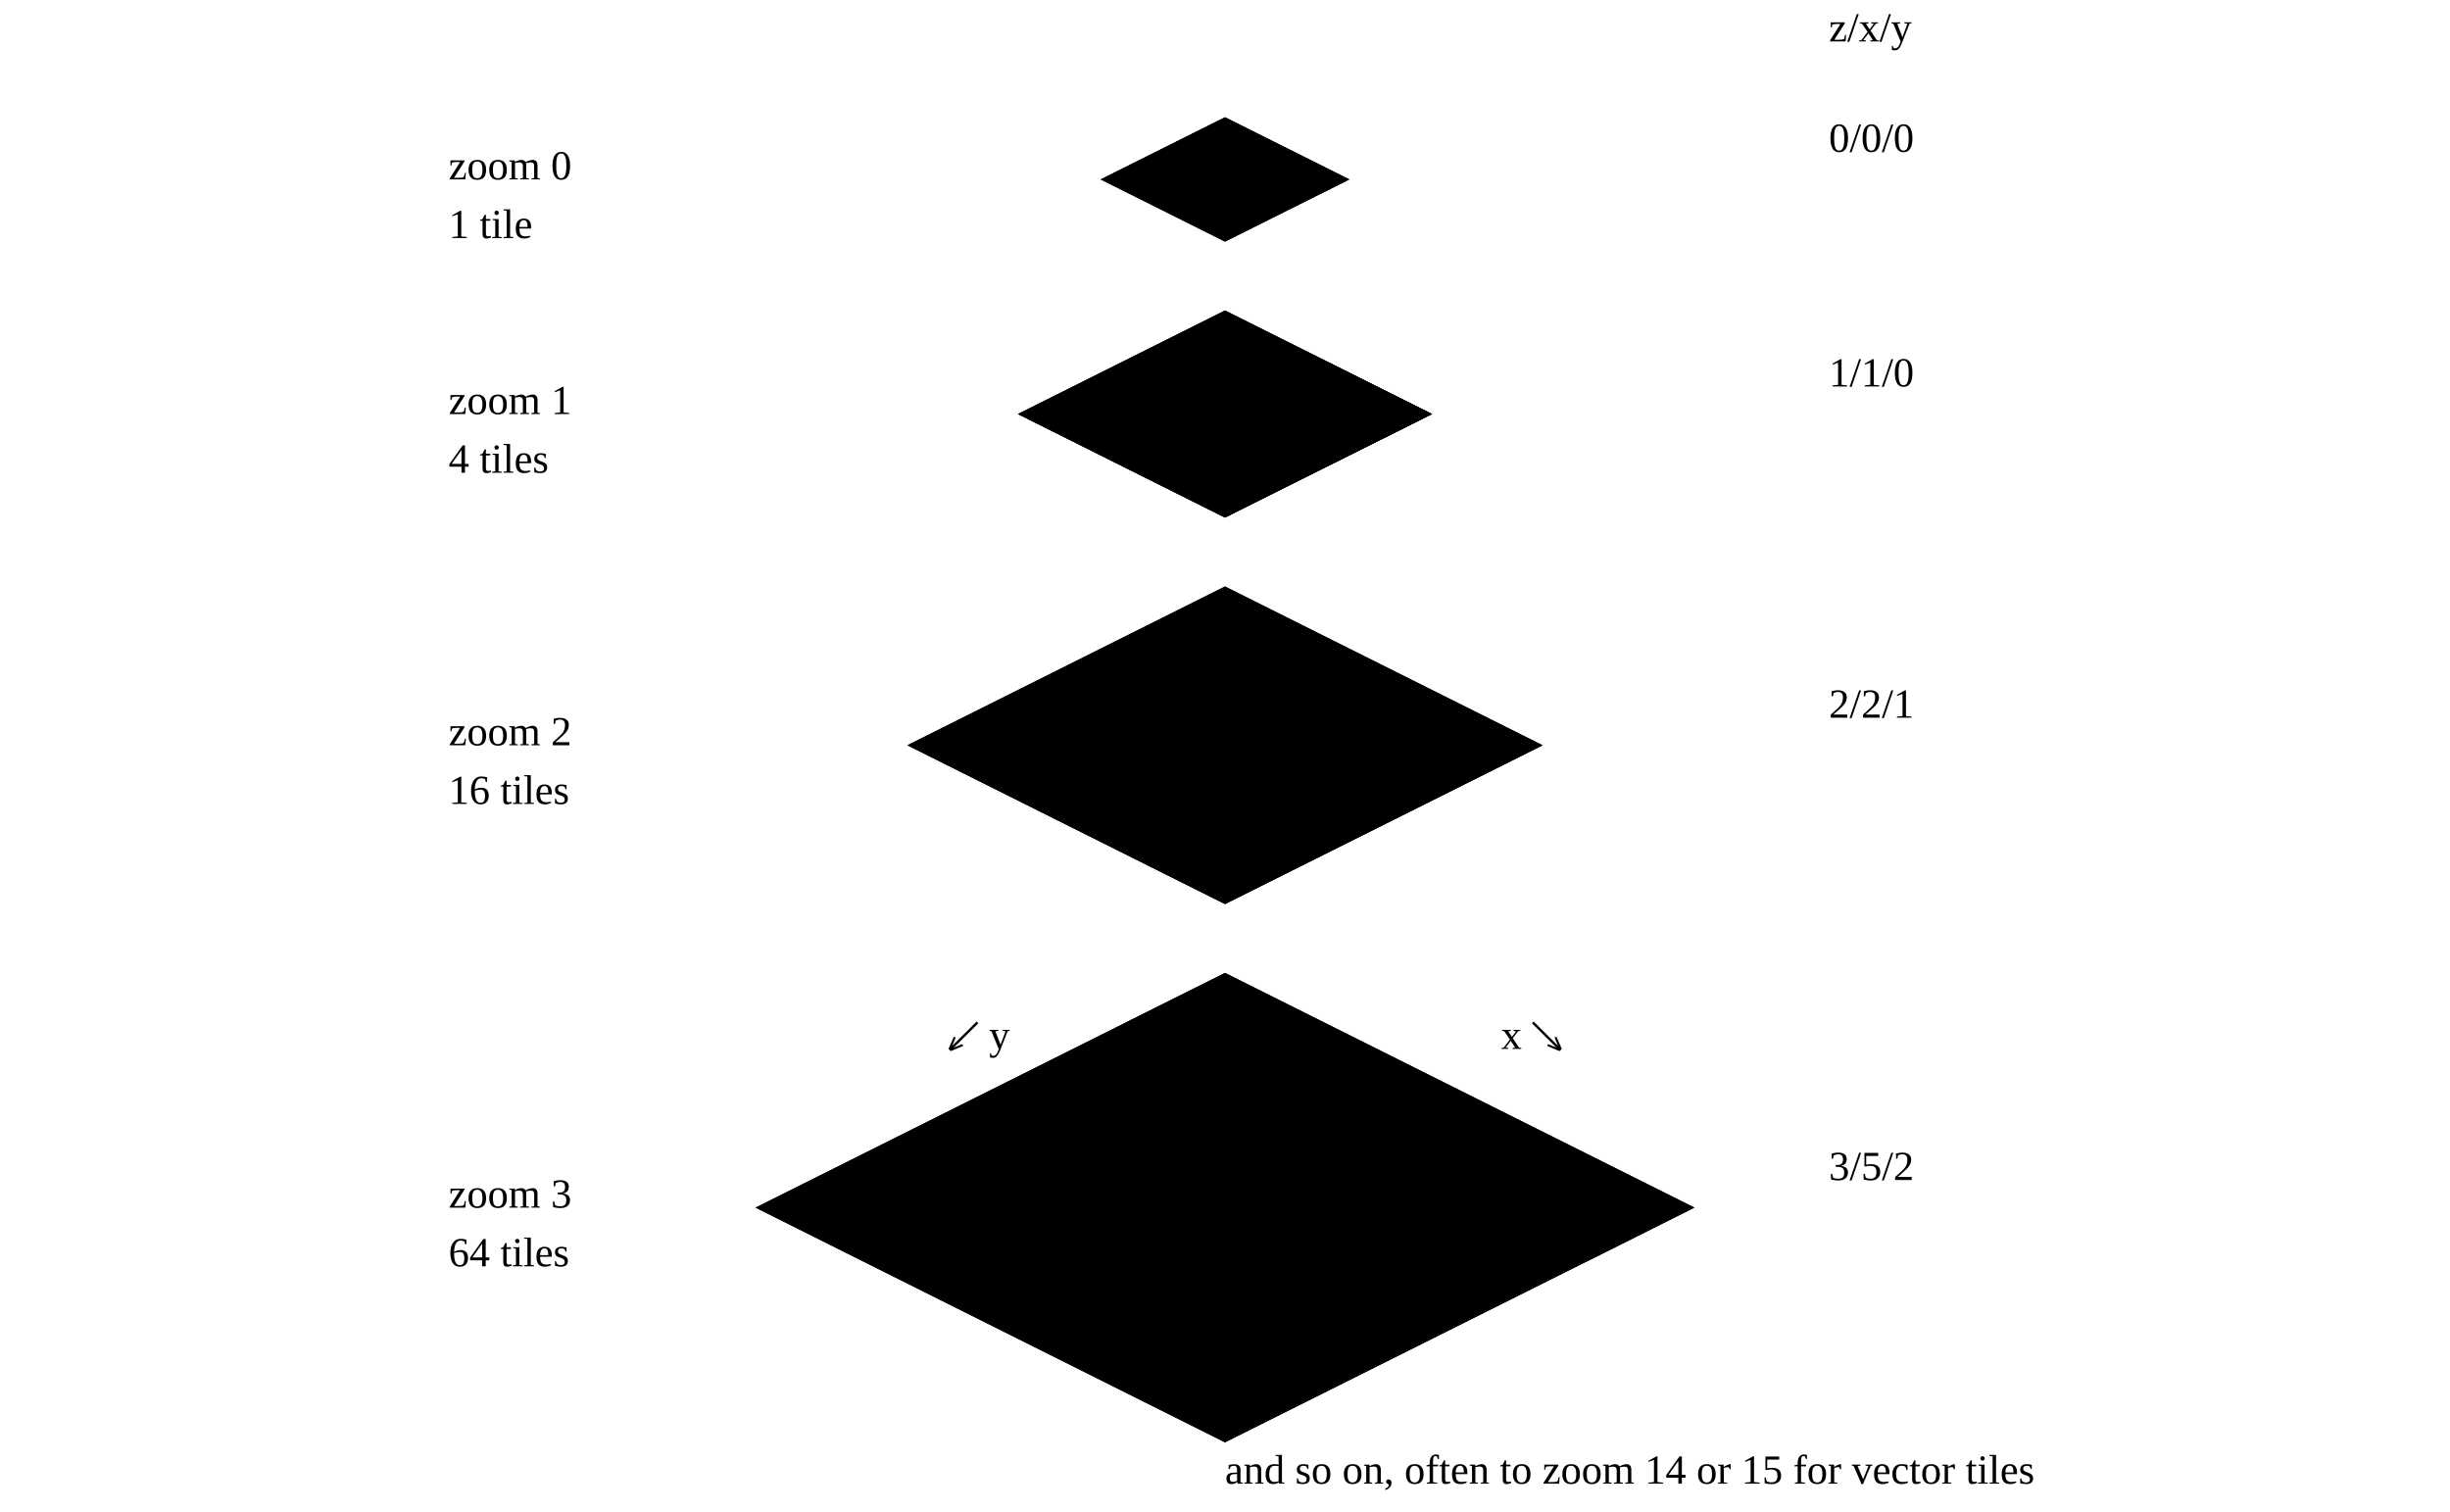
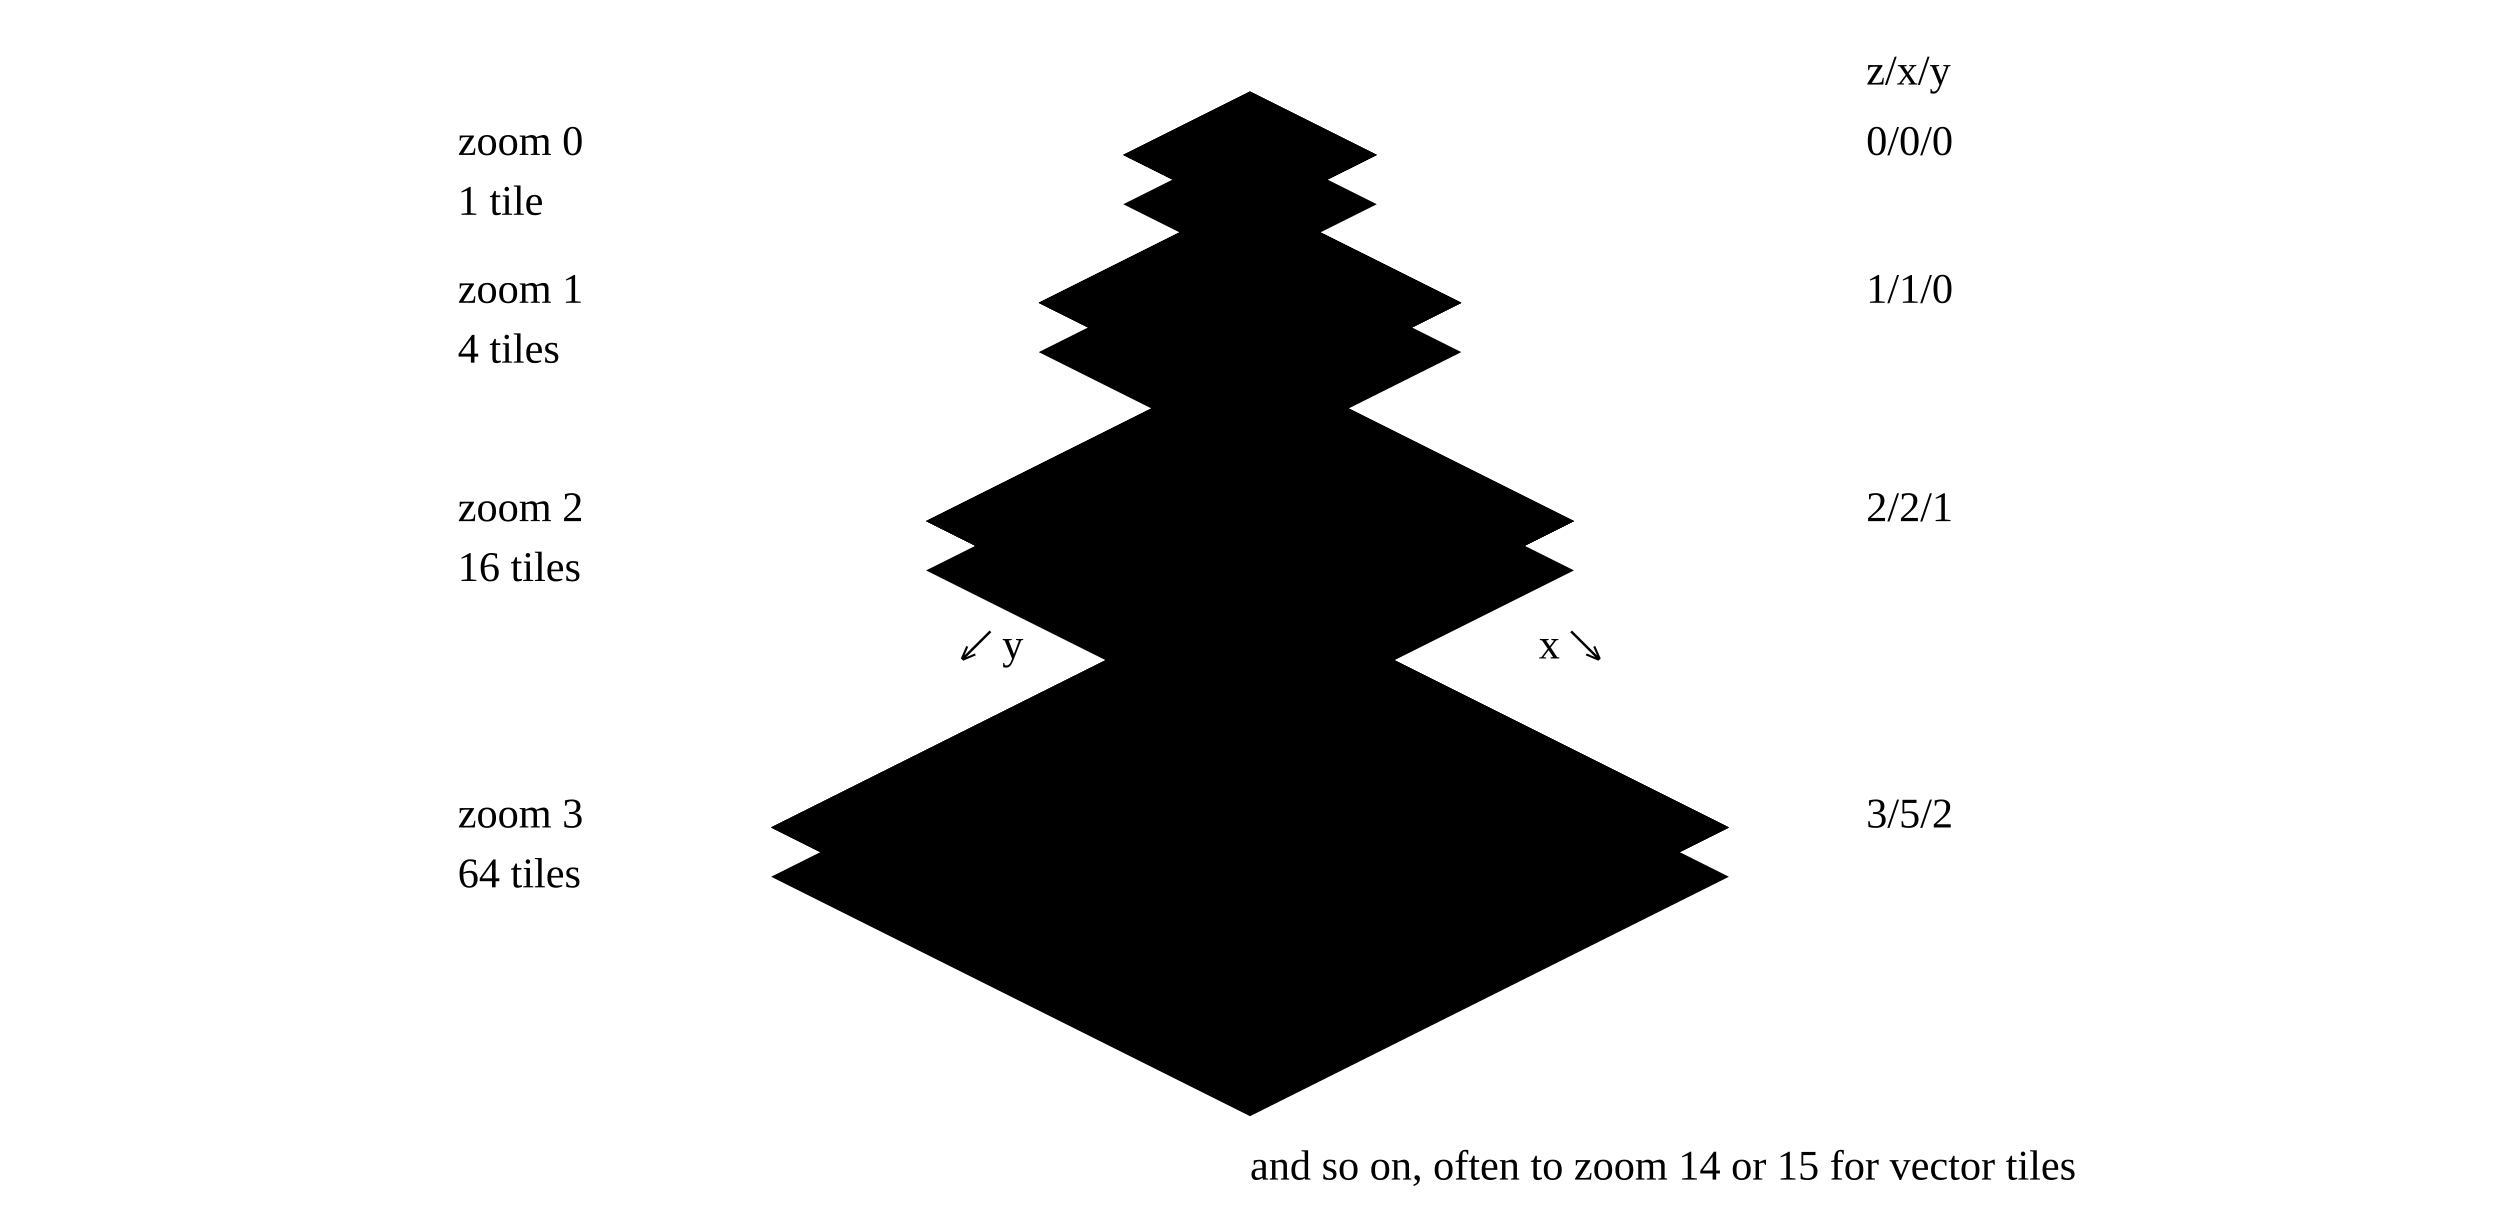
- <svg xmlns="http://www.w3.org/2000/svg" class="mlt-diagram" viewBox="0 0 710 438" role="img" aria-label="Tile pyramid of the world: zoom 0 is one tile, and each zoom level splits every tile into four, so zoom 3 has 64 tiles. Tile 0/0/0 contains 1/1/0, which contains 2/2/1, which contains 3/5/2">
-   <text class="row" x="530" y="12">z/x/y</text>
-   <path class="sea" d="M355 34L391 52L355 70L319 52Z" />
-   <path class="land" d="M355 34L391 52L355 70L319 52ZM361.6 50.2L361.2 51.2L364.3 51.3L361.9 51.2L361.8 52.1L358.2 49.8L354.7 50.4L356.3 52.3L354 55.1L361.2 54L361.4 52.1L360.6 53.5L363.3 53.8L363.1 52.9L363.6 55.5L366.5 55.4L365.6 57.1L366.4 56.3L370.1 56.6L371.1 55.8L371.7 56.6L375.1 55.5L379.5 56.2L376.6 56.9L381.6 56.7L355.4 69.8L356.5 67.3L361.7 65.8L359.8 63.1L354.9 60.9L351.3 60.8L351.6 59.1L343.6 56.6L338.5 56.7L338 57.7L333 57.2L333.7 54.9L341 53.2L336.3 53.9L333.9 52.2L333.2 52.8L326.8 50.3L322.7 53.8L320.7 52.9L321.2 51.9L319.4 51.8L345.6 38.7L346.9 39.1L346.7 38.2L355 34L391 52L382.7 56.2L378.3 53.5L378.2 50.8L373.3 50.3L371.2 51.2L372.9 50L371.3 50.7L368.9 49.4L367.1 49.7L368.4 49.3L366.8 48L362.8 48.6L363.4 49.4L366.3 48.8L365.5 49.7L358.8 49.1L360.7 50.7ZM346.3 40.4L348.8 41.7L346.3 45.1L348 47.7L341.5 51.7L350.8 50.6L349.9 48.4L347.7 47.4L348.1 45.7L349.6 46.7L355.7 46.1L355.7 44.3L353.1 45L352.8 43.9L356.6 43.1L356 42L354.6 42.6L349.7 39L347 39.2ZM365.1 60.9L367.4 61.1L368.2 59.7L364.2 58.8L362.9 59.7ZM367.6 41.8L360.6 41.9L358.1 46L362.8 45.9L368.5 44ZM363.5 40.2L361 39.8L361 40.8L358.3 41.4L359.6 41.9L364.3 41.1Z" />
-   <path class="link" d="M355 34L391 52L355 70L319 52Z" />
-   <text class="row" x="130" y="52">zoom 0</text>
+ <svg xmlns="http://www.w3.org/2000/svg" class="mlt-diagram" viewBox="0 0 710 343" role="img" aria-label="Tile pyramid of the world: zoom 0 is one tile, and each zoom level splits every tile into four, so zoom 3 has 64 tiles. Tile 0/0/0 contains 1/1/0, which contains 2/2/1, which contains 3/5/2">
+   <path class="shadow" d="M355 181L491 249L355 317L219 249Z" />
+   <path class="bg" d="M355 167L491 235L355 303L219 235Z" />
+   <path class="sea" d="M355 167L491 235L355 303L219 235Z" />
+   <path class="land" d="M355 167L491 235L355 303L219 235ZM392.4 236.3L390.4 237.6L388.9 236.6L391.5 234.4L394.5 234.6ZM379.8 228.3L378.3 231.9L380.2 230.9L382.9 231.9L386.5 230.8L386.5 232L390.1 232.2L388.1 232.3L388 234.2L381.1 231.8L380.3 232.8L383.6 234.4L380.6 235.2L376.3 232.5L374.2 232.6L372.5 230.2L373.8 229.2L367.3 226.6L358.2 227.4L353.9 228.9L353.6 232.7L359 234.6L360 236.1L356.1 239.6L352.5 240.7L348.2 245.3L351.1 246.7L364 245.7L367.4 243.4L378.3 242.6L375.6 240.8L379 235.3L376.2 240.8L382.5 242.1L386.2 242L386.6 240.5L383.9 239.8L385.5 238.2L390.7 244.6L387.3 248.1L391.4 247.1L398.4 247.8L394.9 254.4L396 252L397.9 251.4L398 253.2L401.4 253.1L402.6 251.2L407.6 252.5L412.1 252.4L414.1 250.5L416.3 250.6L415.7 249.2L417.9 249.5L416.7 249.9L418.7 250.5L416.6 252L418 252.3L419.6 250.9L427 251.2L431.6 250.1L430.8 248.1L436.5 248L441.4 250.4L443.8 249.8L444.4 250.8L447.6 250.8L440.1 251.4L436.7 253.4L441.2 253.2L445.2 251.7L453 253.7L454.3 252.4L455.6 252.7L356.4 302.3L355.8 298.6L360.5 292.6L365.2 291L367.9 291.6L371 288.8L380.2 287.1L375.6 279.7L372.5 278.2L373.2 277L365.5 275L364.5 273.2L360.7 272.3L360.7 271L356.4 270.5L354.5 268.5L345.5 267.7L341.2 268.3L345.6 265.7L342.8 264.3L342.2 262L332.3 261L331.8 259.4L327.1 259.2L322.6 256.3L320.6 256.3L320.5 255.2L315.5 254.7L312.1 252.6L304.3 253.7L292.7 252.8L290 254L292.6 255L290.7 256.3L283.7 255.3L281 255.8L279.4 254L271.9 254.6L273.8 253L274.5 245.8L276.1 245L278.6 245.4L279.3 243.7L281.9 244.9L289.2 244.7L294.8 240.3L302 239.6L294.6 239.6L288.5 242.6L284.4 242L280.7 238.4L276.6 237.8L275.2 235.7L272.7 238.2L269.1 235.5L269.9 234.5L266 233.7L261 230.9L255.3 229.6L253.7 230.5L250.1 230.3L248.4 228.5L245.5 231.1L247 233.6L242.2 234.5L240.5 233L239.6 235L234.3 237.4L233.4 239.1L235 241L233 242L225.6 238.3L227.4 234.6L223.3 235L224.3 233.9L222.5 234.3L223 233.4L220.5 234.3L319.6 184.7L321.1 184.4L321.6 186.4L324.3 186.2L323.5 182.8L326.9 182L326.3 181.3L355 167L491 235L459.5 250.8L457.1 248.3L455.2 248.9L452.8 246.9L453.6 245.8L449 241.1L447.1 241.8L444.6 240.1L443.1 240.6L444.8 238.1L441.3 236.8L439.1 234.3L443.3 234L443.5 232.7L441.7 232.2L442.6 230.6L439.1 231L432 229.4L430.2 230.2L427.4 229.2L425.4 230.6L424.5 229.6L422.5 229.7L424.1 228.6L418.6 231.6L416 231.8L423.3 228.3L422.6 227.6L418.9 228.2L416.5 230.2L415.3 227.7L413.4 228.5L411.6 227L406.6 226.7L407.4 225.2L405.2 226.5L402.1 226.4L401.8 225.7L400.6 226.2L401.7 224.2L403.9 225.7L405.6 224.9L404.5 220.9L399.6 219.9L386.9 220.9L384.6 222.3L387 222.9L385.1 224.8L386.7 225.1L392.4 223L397.6 222.7L392.1 224.5L394.5 226.2L391.7 225.5L390.5 226.4L389.8 225.8L387 226.4L383.5 224.9L385.8 223.6L384.6 223.4L382.1 224.5L374.4 223.6L372.5 225.5L369.5 224.2L366.7 225.8L367.6 226.7L374.2 226.5L377.1 227.3L376.4 230.2L378.6 230.2L378.3 228.1ZM287.8 250.2L281.4 251.4L280.1 252.5L285.8 253.2L288.8 251.5ZM322.2 191.3L317.3 191.6L320.8 192.3L327.6 191.8L325.6 192.4L328.6 192.6L331.5 196.1L329.9 201.1L324.7 203.2L322.3 209L322.7 209.8L324.7 207.4L322.9 211.9L328.6 218.6L322 220.8L320.9 225.6L306.5 230.7L303.4 232.5L303.9 233.7L313.2 231.9L313.4 231.2L317.5 231.9L319.3 230.8L320.8 231.8L327.3 230.8L331 231.5L339.1 229.8L335.9 225.5L337.2 224.5L335.7 221.3L333.2 219.5L331.4 219.7L332.7 219.1L327.4 217.8L329.3 216.3L327.5 215.2L330.5 214.4L326 213.3L329 211.2L334.4 212.7L334.5 214.9L336.8 213.4L340.8 213.5L342.2 212.5L341.5 213.1L348.8 212.7L349.9 213.2L348.6 213.5L352 213.9L350.4 212.9L351.8 212L348.3 211.5L357.8 212.5L359.3 208.4L356.6 208.6L357.5 205.8L355.8 205.1L352.1 207.5L349.6 207.5L347.9 208.7L349 206.9L346.5 204.4L348.6 202.6L356.6 201.8L358.8 202.3L360.9 201.3L360.1 200.1L356.7 201.2L358.8 197.1L353.5 199.4L354.2 198.5L351.8 198.3L351.2 196.8L348.7 197L347.3 196L344.7 191.7L339.8 191L334.9 185.9L327.8 185.6L327.5 187.6L324.7 186.6L326.7 188.4L321.9 188.8ZM393.1 268.7L393.3 270.1L396.4 271L401.9 269.5L404.8 264L401.2 264.9L400.5 263.5L402 263L400.5 262L389.7 260.8L384.9 264.1L392.1 266.1L392.3 267.7L393.9 267.6ZM367.5 246.8L364.9 246.6L362.2 248.6L368 247.5L369 246.6ZM403.9 259.8L405.1 262.1L403.8 262.6L407.9 265.5L408.2 263ZM398.9 255.8L396 255.7L397.4 257.7L402.1 256.5L401.7 255.7ZM380.6 220.3L378.2 222.3L374.9 223.1L379.2 223.5ZM402.7 196.6L396.7 196.5L394.8 198.2L394.8 196.1L392.2 196.3L391.5 195.1L388.3 194.7L382.3 195.7L381.6 196.8L376.2 196.7L377.4 198.6L375.1 198L374.6 199.3L377.5 201.6L373.4 204.7L373.8 206.2L373 205.5L371.5 206.1L373.3 206.6L368.3 208.1L366 210.9L366.6 212.3L373 211L384.3 211.9L382.9 211.1L384.6 210.6L385.1 211.7L385.9 210.2L386.7 210.7L387.6 209.8L390.6 209.9L393.2 207.7L395 208L401.3 205.1L400.6 204.7L406.1 204.8L406.4 203.4L401.6 202.9L404.2 201.7L402.6 201.8L401.1 199.9L405 201.4L406.8 201.2L406.9 198.8ZM364.8 197.7L362.5 197.4L359.6 198.9L363.1 201.7L362.3 203.9L360.1 204.5L357.6 204L360 207.5L363.1 205.3L363.5 206.6L366 206.1L365.2 203.9L367 203.3L367.1 201.7L366.4 199.9L364.5 199.8L366 198.4L363.2 198.5ZM381.8 214.9L379.8 213.7L378.1 214.8L381.4 216.2L383.5 215.3ZM351.2 192.4L348.7 193.6L350.5 194.8L348.2 194.1L347.8 194.7L352.5 197.5L354.4 197.1L356 194.3L353.6 194.8L354.6 193.7ZM426.7 224.2L420 223.5L414.3 224.8L413.7 225.9L415.1 226.7L416.3 225.3L422.5 224.5L426.5 225ZM350.7 190L347.1 191.4L347.1 192.5L353.1 192.3ZM359.3 191.1L358.4 192.1L357.6 190.1L354.8 190.7L356.9 191.8L355.1 192L358.7 193L360.3 192.3ZM364.9 193.3L363.7 195.7L368.6 198L369.3 197.2L366.1 195.8L367.1 194.4ZM387.1 190.3L385.9 189.6L382.1 190.1L382.1 189.1L377.7 189L375.8 191.5L377.8 192.7L375.5 191.9L374.2 193.2L371.2 193.7L370.8 195L370.2 194L367.4 195L370.2 196.9L372.2 197L377.2 194.8L380.4 195.4L390.2 194L391.1 192.9ZM413.6 211.6L410.9 211L407.6 214.7L413.7 213.8ZM374.7 189.3L371.6 190.2L369.3 192.7L370.7 193.5L373.9 193.1ZM445.5 225.2L442.9 225.5L441.8 226.9L443.2 228.7L446.4 226.3L446.9 225.3ZM416.8 212.4L415 211.6L414.4 212.3L416.5 214L418.2 213.8Z" />
+   <path class="grid" d="M372 175.5L236 243.5M338 175.5L474 243.5M389 184L253 252M321 184L457 252M406 192.5L270 260.5M304 192.5L440 260.5M423 201L287 269M287 201L423 269M440 209.5L304 277.5M270 209.5L406 277.5M457 218L321 286M253 218L389 286M474 226.5L338 294.5M236 226.5L372 294.5" />
+   <path class="link" d="M355 167L491 235L355 303L219 235Z" />
+   <path class="f1" d="M406 226.5L423 235L406 243.5L389 235Z" />
+   <path class="shadow" d="M355 116L447 162L355 208L263 162Z" />
+   <path class="bg" d="M355 102L447 148L355 194L263 148Z" />
+   <path class="sea" d="M355 102L447 148L355 194L263 148Z" />
+   <path class="land" d="M355 102L447 148L355 194L263 148ZM371.8 143.4L370.7 145.9L376.3 145.2L376.3 146L378.7 146.1L377.4 146.2L377.3 147.5L372.7 145.9L374.3 147.6L372.3 148.2L368 146.4L367.7 144.1L363.3 142.4L354.3 143.8L354.1 146.4L358.4 148.7L350.4 155L352.3 155.9L361.1 155.2L363.4 153.7L370.8 153.2L368.9 152L371.2 148.2L369.4 151.9L376.1 152.7L376.4 151.7L374.5 151.2L375.6 150.2L379.1 154.5L376.9 156.9L379.6 156.2L384.3 156.7L382 161.2L384 159.1L384.1 160.3L386.4 160.2L387.2 159L393.6 159.8L396.5 158.6L396.1 157.6L397.6 157.8L397.6 159.7L398.7 158.7L406.8 158.2L406.3 156.9L410.1 156.8L413.5 158.4L417.7 158.7L412.5 159.1L410.3 160.4L416 159.3L421.3 160.6L423.1 160L356 193.5L355.5 191L358.7 187L361.9 185.9L363.7 186.3L365.8 184.4L372 183.2L367.3 176.4L362.1 175.1L354.7 170.6L345.7 170.5L348.7 168.8L346.4 166.2L339.6 165.6L339.3 164.5L336.2 164.3L326 159.9L320.7 160.7L312.8 160.1L311 160.9L312.8 161.5L311.5 162.4L305 162.1L303.8 160.9L298.8 161.3L300.5 155.3L303.3 155L303.8 153.9L305.6 154.7L310.5 154.6L314.3 151.6L319.2 151.1L314.1 151.1L310 153.1L307.2 152.7L301 148.5L299.3 150.1L297.4 147.7L291.4 145.2L287.6 144.4L284.1 144.8L282.9 143.6L280.9 145.3L281.9 147L278.7 147.6L277.5 146.7L273.3 149.6L273.8 152.1L272.5 152.7L267.4 150.2L268.7 147.7L265.9 148L265.7 146.9L264 147.5L331.1 114L332.4 115.1L334.2 115L333.7 112.7L355 102L447 148L425.7 158.7L421.1 156.1L418.6 152.1L417.3 152.6L414.6 151.8L415.8 150.1L411.9 147.5L414.7 147.3L414.3 145L404 144.1L402.6 145L400.7 144.4L401.8 143.7L396.3 145.9L400.8 143L396.6 144.7L395.8 143.1L394.5 143.6L393.3 142.6L389.9 142.4L390.5 141.4L388.9 142.3L385.8 142L386.6 140.7L388.1 141.7L389.2 141.2L388.5 138.4L385.2 137.8L376.6 138.5L375 139.4L376.7 139.8L376.5 141.3L383.8 139.7L380.1 140.9L381.7 142.1L376.7 142.2L374.2 141.2L375 140.2L373.3 140.9L368.1 140.3L366.9 141.6L364.8 140.7L363.5 142.4L369.9 142.8L369.5 144.8ZM309.5 158.3L304.3 159.8L308.2 160.3L310.2 159.2ZM332.8 118.4L329.5 118.6L336.4 118.8L335.1 119.2L337.1 119.3L339.1 121.7L338 125.1L334.5 126.5L332.9 130.4L334.5 129.3L333.3 132.4L337.1 136.9L332.7 138.4L331.9 141.6L322.2 145.1L320.5 147.1L326.8 145.4L338.8 145.6L344.2 144.5L342 138.7L336.3 136.3L337.6 135.4L336.4 134.6L338.4 134.1L335.4 133.3L337.4 131.9L341.1 132.9L341.1 134.4L346.4 132.8L353 133.7L352.9 132.4L350.4 132.1L356.9 132.8L357.9 130L356.1 130.2L356.7 128.3L355.5 127.8L350.2 130.2L349.3 127.3L350.7 126.1L359 125.2L358.5 124.4L356.1 125.1L357.6 122.4L354 123.9L352.4 122.2L349.8 121.6L348 118.7L344.7 118.3L341.4 114.8L336.6 114.6L336.4 116L334.5 115.3L335.8 116.5L332.6 116.7ZM380.7 170.8L383 172.3L386.8 171.4L388.7 167.6L386.2 168.2L385.8 166.3L378.5 165.4L375.2 167.7L380.1 169ZM387.3 122L383.2 121.9L382 123.1L381.9 121.7L377.5 120.7L373 122.2L369.3 122.1L370.2 123.3L368.6 123L368.3 123.9L370.2 125.4L367.7 128.5L366.1 128.5L367.4 128.8L364 129.8L362.8 132.6L367.2 131.7L374.8 132.4L373.8 131.8L375 131.5L375.3 132.3L375.9 131.2L379.1 131L385.8 127.5L389.6 127.6L389.8 126.6L386.5 126.3L388.3 125.5L386.2 124.3L390 125.2L390.1 123.5ZM361.6 122.8L358.1 123.6L360.5 125.5L359.9 127L356.7 127.1L358.4 129.4L360.5 127.9L360.7 128.8L362.4 128.5L363.2 125.5L361.4 124.2L362.5 123.2L360.5 123.3ZM352.5 119.1L350.7 120L352 120.8L350.1 120.8L353.3 122.7L355.7 120.4L354.1 120.8L354.7 120ZM376.7 117.8L370.4 116.9L369.1 118.6L370.5 119.4L368.8 118.9L365.7 120.9L365.3 120.3L363.4 121L366.7 122.3L370 120.8L378.8 120.3L379.4 119.5ZM394.7 132.1L392.8 131.7L390.6 134.3L394.7 133.6ZM368.3 117.1L366.2 117.7L365.6 119.9L367.8 119.7Z" />
+   <path class="grid" d="M378 113.5L286 159.5M332 113.5L424 159.5M401 125L309 171M309 125L401 171M424 136.5L332 182.5M286 136.5L378 182.5" />
+   <path class="link" d="M355 102L447 148L355 194L263 148Z" />
+   <path class="f1" d="M378 136.5L401 148L378 159.5L355 148Z" />
+   <path class="shadow" d="M355 70L415 100L355 130L295 100Z" />
+   <path class="bg" d="M355 56L415 86L355 116L295 86Z" />
+   <path class="sea" d="M355 56L415 86L355 116L295 86Z" />
+   <path class="land" d="M355 56L415 86L355 116L295 86ZM365.9 83L365.3 84.6L370.5 84.8L369.5 85.7L366.5 84.6L367.6 85.7L366.3 86.1L360.4 82.3L354.5 83.3L354.4 85L357.2 86.5L352 90.6L353.3 91.2L365.3 89.4L364.1 88.6L365.6 86.1L364.4 88.6L368.8 89.1L368.5 87.4L370.7 90.2L369.3 91.8L374.1 91.7L372.6 94.6L373.9 93.2L374 94L376 93.1L380.2 93.7L381.8 92.3L382.8 93.6L388.8 92.7L388.5 91.8L395.9 93L391 94.1L394.8 93.4L399.4 93.8L355.6 115.7L357.4 111.4L366.1 109L363 104.5L354.8 100.8L348.9 100.7L350.9 99.5L349.4 97.9L345 97.5L336.1 93.7L327.5 93.9L326.6 95.4L318.3 94.6L319.5 90.8L321.6 89.8L326 90.3L328.4 88.3L331.6 88L323.9 89.1L319.8 86.3L318.7 87.4L313.5 84.2L308.7 83.9L307.9 83.1L307.3 85.4L305.3 85.8L304.5 85.1L301.2 89.1L297.9 87.5L298.7 85.8L295.6 85.7L339.4 63.8L341.5 64.5L341.1 63L355 56L415 86L401.1 93L396.5 88.7L393.8 88.5L394.6 87.3L392.1 85.7L394 85.6L393.7 84.1L386.9 83.4L386 84.1L385.5 83.2L381.9 84.6L384.8 82.7L382.1 83.9L381.6 82.8L377.8 82.3L378.1 81.7L375.1 82.1L375.6 81.2L377.3 81.5L376.9 79.8L374.7 79.4L368.1 80.4L369 81.6L373.8 80.6L371.4 81.4L372.4 82.1L369.1 82.2L368.1 80.9L363.6 81L362.7 81.8L361.4 81.2L360.5 82.3L364.7 82.6L364.4 83.9ZM340.5 66.7L338.4 66.8L342.9 66.9L344.6 68.8L340.6 74.5L341.6 73.8L340.8 75.8L343.4 78.8L340.4 79.7L340 81.8L333.6 84.1L332.5 85.4L336.6 84.3L348 83.7L346.5 79.9L342.8 78.4L343.5 75.5L345.9 76.1L345.9 77.1L349.4 76.1L353.7 76.7L352 75.7L356.2 76.1L356.1 73.1L351.9 74.4L351.3 72.5L357.6 71.1L355.7 71.1L356.7 69.3L354.3 70.3L346.2 64.3L341.6 64.7L342.5 65.5L340.4 65.6ZM371.8 100.9L373.3 101.9L375.7 101.2L377 98.8L375.4 99.2L375.1 97.9L370.3 97.4L368.2 98.8L371.3 99.7ZM376 69.1L372.6 69.8L372.5 68.8L369.7 68.2L364.3 69.1L364.9 71.3L360.1 76L367.9 75.8L375.1 72.6L377.6 72.7L375.6 71.8L376.7 71.3L375.3 70.5L377.9 71.1ZM359.3 69.5L357 70.1L358.6 71.3L358.2 72.3L356.1 72.3L357.2 73.9L358.6 72.9L359.8 73.3ZM369.2 66.3L365 65.7L365.1 67.3L360.4 68.4L362.6 69.2L370.5 67.9Z" />
+   <path class="grid" d="M385 71L325 101M325 71L385 101" />
+   <path class="link" d="M355 56L415 86L355 116L295 86Z" />
+   <path class="f1" d="M385 71L415 86L385 101L355 86Z" />
+   <path class="shadow" d="M355 40L391 58L355 76L319 58Z" />
+   <path class="bg" d="M355 26L391 44L355 62L319 44Z" />
+   <path class="sea" d="M355 26L391 44L355 62L319 44Z" />
+   <path class="land" d="M355 26L391 44L355 62L319 44ZM361.6 42.2L361.2 43.2L364.3 43.3L361.9 43.2L361.8 44.1L358.2 41.8L354.7 42.4L356.3 44.3L354 47.1L361.2 46L361.4 44.1L360.6 45.5L363.3 45.8L363.1 44.9L363.6 47.5L366.5 47.4L365.6 49.1L366.4 48.3L370.1 48.6L371.1 47.8L371.7 48.6L375.1 47.5L379.5 48.2L376.6 48.9L381.6 48.7L355.4 61.8L356.5 59.3L361.7 57.8L359.8 55.1L354.9 52.9L351.3 52.8L351.6 51.1L343.6 48.6L338.5 48.7L338 49.7L333 49.2L333.7 46.9L341 45.2L336.3 45.9L333.9 44.2L333.2 44.8L326.8 42.3L322.7 45.8L320.7 44.9L321.2 43.9L319.4 43.8L345.6 30.7L346.9 31.1L346.7 30.2L355 26L391 44L382.7 48.2L378.3 45.5L378.2 42.8L373.3 42.3L371.2 43.2L372.9 42L371.3 42.7L368.9 41.4L367.1 41.7L368.4 41.3L366.8 40L362.8 40.6L363.4 41.4L366.3 40.8L365.5 41.7L358.8 41.1L360.7 42.7ZM346.3 32.4L348.8 33.7L346.3 37.1L348 39.7L341.5 43.7L350.8 42.6L349.9 40.4L347.7 39.4L348.1 37.7L349.6 38.7L355.7 38.1L355.7 36.3L353.1 37L352.8 35.9L356.6 35.1L356 34L354.6 34.6L349.7 31L347 31.2ZM365.1 52.9L367.4 53.1L368.2 51.7L364.2 50.8L362.9 51.7ZM367.6 33.8L360.6 33.9L358.1 38L362.8 37.9L368.5 36ZM363.5 32.2L361 31.8L361 32.8L358.3 33.4L359.6 33.9L364.3 33.1Z" />
+   <path class="link" d="M355 26L391 44L355 62L319 44Z" />
+   <text class="row" x="530" y="24">z/x/y</text>
+   <text class="row" x="130" y="44">zoom 0</text>
  <text class="t1" x="530" y="44">0/0/0</text>
-   <text class="muted small" x="130" y="69">1 tile</text>
-   <path class="sea" d="M355 90L415 120L355 150L295 120Z" />
-   <path class="land" d="M355 90L415 120L355 150L295 120ZM365.9 117L365.3 118.6L370.5 118.8L369.5 119.7L366.5 118.6L367.6 119.7L366.3 120.1L360.4 116.3L354.5 117.3L354.4 119L357.2 120.5L352 124.6L353.3 125.2L365.3 123.4L364.1 122.6L365.6 120.1L364.4 122.6L368.8 123.1L368.5 121.4L370.7 124.2L369.3 125.8L374.1 125.7L372.6 128.6L373.9 127.2L374 128L376 127.1L380.2 127.7L381.8 126.3L382.8 127.6L388.8 126.7L388.5 125.8L395.9 127L391 128.1L394.8 127.4L399.4 127.8L355.6 149.7L357.4 145.4L366.1 143L363 138.5L354.8 134.8L348.9 134.7L350.9 133.5L349.4 131.9L345 131.5L336.1 127.7L327.5 127.9L326.6 129.4L318.3 128.6L319.5 124.8L321.6 123.8L326 124.3L328.4 122.3L331.6 122L323.9 123.1L319.8 120.3L318.7 121.4L313.5 118.2L308.7 117.9L307.9 117.1L307.3 119.4L305.3 119.8L304.5 119.1L301.2 123.1L297.9 121.5L298.7 119.8L295.6 119.7L339.4 97.8L341.5 98.5L341.1 97L355 90L415 120L401.1 127L396.5 122.7L393.8 122.5L394.6 121.3L392.1 119.7L394 119.6L393.7 118.1L386.9 117.4L386 118.1L385.5 117.2L381.9 118.6L384.8 116.7L382.1 117.9L381.6 116.8L377.8 116.3L378.1 115.7L375.1 116.1L375.6 115.2L377.3 115.5L376.9 113.8L374.7 113.4L368.1 114.4L369 115.6L373.8 114.6L371.4 115.4L372.4 116.1L369.1 116.2L368.1 114.9L363.6 115L362.7 115.8L361.4 115.2L360.5 116.3L364.7 116.6L364.4 117.9ZM340.5 100.7L338.4 100.8L342.9 100.9L344.6 102.8L340.6 108.5L341.6 107.8L340.8 109.8L343.4 112.8L340.4 113.7L340 115.8L333.6 118.1L332.5 119.4L336.6 118.3L348 117.7L346.5 113.9L342.8 112.4L343.5 109.5L345.9 110.1L345.9 111.1L349.4 110.1L353.7 110.7L352 109.7L356.2 110.1L356.1 107.1L351.9 108.4L351.3 106.5L357.6 105.1L355.7 105.1L356.7 103.3L354.3 104.3L346.2 98.3L341.6 98.7L342.5 99.5L340.4 99.6ZM371.8 134.9L373.3 135.9L375.7 135.2L377 132.8L375.4 133.2L375.1 131.9L370.3 131.4L368.2 132.8L371.3 133.7ZM376 103.1L372.6 103.8L372.5 102.8L369.7 102.2L364.3 103.1L364.9 105.3L360.1 110L367.9 109.8L375.1 106.6L377.6 106.7L375.6 105.8L376.7 105.3L375.3 104.5L377.9 105.1ZM359.3 103.5L357 104.1L358.6 105.3L358.2 106.3L356.1 106.3L357.2 107.9L358.6 106.9L359.8 107.3ZM369.2 100.3L365 99.7L365.1 101.3L360.4 102.4L362.6 103.2L370.5 101.9Z" />
-   <path class="grid" d="M385 105L325 135M325 105L385 135" />
-   <path class="link" d="M355 90L415 120L355 150L295 120Z" />
-   <path class="f1" d="M385 105L415 120L385 135L355 120Z" />
-   <text class="row" x="130" y="120">zoom 1</text>
-   <text class="t1" x="530" y="112">1/1/0</text>
-   <text class="muted small" x="130" y="137">4 tiles</text>
-   <path class="sea" d="M355 170L447 216L355 262L263 216Z" />
-   <path class="land" d="M355 170L447 216L355 262L263 216ZM371.8 211.4L370.7 213.9L376.3 213.2L376.3 214L378.7 214.1L377.4 214.2L377.3 215.5L372.7 213.9L374.3 215.6L372.3 216.2L368 214.4L367.7 212.1L363.3 210.4L354.3 211.8L354.1 214.4L358.4 216.7L350.4 223L352.3 223.9L361.1 223.2L363.4 221.7L370.8 221.2L368.9 220L371.2 216.2L369.4 219.9L376.1 220.7L376.4 219.7L374.5 219.2L375.6 218.2L379.1 222.5L376.9 224.9L379.6 224.2L384.3 224.7L382 229.2L384 227.1L384.1 228.3L386.4 228.2L387.2 227L393.6 227.8L396.5 226.6L396.1 225.6L397.6 225.8L397.6 227.7L398.7 226.7L406.8 226.2L406.3 224.9L410.1 224.8L413.5 226.4L417.7 226.7L412.5 227.1L410.3 228.4L416 227.3L421.3 228.6L423.1 228L356 261.5L355.5 259L358.7 255L361.9 253.9L363.7 254.3L365.8 252.4L372 251.2L367.3 244.4L362.1 243.1L354.7 238.6L345.7 238.5L348.7 236.8L346.4 234.2L339.6 233.6L339.3 232.5L336.2 232.3L326 227.9L320.7 228.7L312.8 228.1L311 228.9L312.8 229.5L311.5 230.4L305 230.1L303.8 228.9L298.8 229.3L300.5 223.3L303.3 223L303.8 221.9L305.6 222.7L310.5 222.6L314.3 219.6L319.2 219.1L314.1 219.1L310 221.1L307.2 220.7L301 216.5L299.3 218.1L297.4 215.7L291.4 213.2L287.6 212.4L284.1 212.8L282.9 211.6L280.9 213.3L281.9 215L278.7 215.6L277.5 214.7L273.3 217.6L273.8 220.1L272.5 220.7L267.4 218.2L268.7 215.7L265.9 216L265.7 214.9L264 215.5L331.1 182L332.4 183.1L334.2 183L333.7 180.7L355 170L447 216L425.7 226.7L421.1 224.1L418.6 220.1L417.3 220.6L414.6 219.8L415.8 218.1L411.9 215.5L414.7 215.3L414.3 213L404 212.1L402.6 213L400.7 212.4L401.8 211.7L396.3 213.9L400.8 211L396.6 212.7L395.8 211.1L394.5 211.6L393.3 210.6L389.9 210.4L390.5 209.4L388.9 210.3L385.8 210L386.6 208.7L388.1 209.7L389.2 209.2L388.5 206.4L385.2 205.8L376.6 206.5L375 207.4L376.7 207.8L376.5 209.3L383.8 207.7L380.1 208.9L381.7 210.1L376.7 210.2L374.2 209.2L375 208.2L373.3 208.9L368.1 208.3L366.9 209.6L364.8 208.7L363.5 210.4L369.9 210.8L369.5 212.8ZM309.5 226.3L304.3 227.8L308.2 228.3L310.2 227.2ZM332.8 186.4L329.5 186.6L336.4 186.8L335.1 187.2L337.1 187.3L339.1 189.7L338 193.1L334.5 194.5L332.9 198.4L334.5 197.3L333.3 200.4L337.1 204.9L332.7 206.4L331.9 209.6L322.2 213.1L320.5 215.1L326.8 213.4L338.8 213.6L344.2 212.5L342 206.7L336.3 204.3L337.6 203.4L336.4 202.6L338.4 202.1L335.4 201.3L337.4 199.9L341.1 200.9L341.1 202.4L346.4 200.8L353 201.7L352.9 200.4L350.4 200.1L356.9 200.8L357.9 198L356.1 198.2L356.7 196.3L355.5 195.8L350.2 198.2L349.3 195.3L350.7 194.1L359 193.2L358.5 192.4L356.1 193.1L357.6 190.4L354 191.9L352.4 190.2L349.8 189.6L348 186.7L344.7 186.3L341.4 182.8L336.6 182.6L336.4 184L334.5 183.3L335.8 184.5L332.6 184.7ZM380.7 238.8L383 240.3L386.8 239.4L388.7 235.6L386.2 236.2L385.8 234.3L378.5 233.4L375.2 235.7L380.1 237ZM387.3 190L383.2 189.9L382 191.1L381.9 189.7L377.5 188.7L373 190.2L369.3 190.1L370.2 191.3L368.6 191L368.3 191.9L370.2 193.4L367.7 196.5L366.1 196.5L367.4 196.8L364 197.8L362.8 200.6L367.2 199.7L374.8 200.4L373.8 199.8L375 199.5L375.3 200.3L375.9 199.2L379.1 199L385.8 195.5L389.6 195.6L389.8 194.6L386.5 194.3L388.3 193.5L386.2 192.3L390 193.2L390.1 191.5ZM361.6 190.8L358.1 191.6L360.5 193.5L359.9 195L356.7 195.1L358.4 197.4L360.5 195.9L360.7 196.8L362.4 196.5L363.2 193.5L361.4 192.2L362.5 191.2L360.5 191.3ZM352.5 187.1L350.7 188L352 188.8L350.1 188.8L353.3 190.7L355.7 188.4L354.1 188.8L354.7 188ZM376.7 185.8L370.4 184.9L369.1 186.6L370.5 187.4L368.8 186.9L365.7 188.9L365.3 188.3L363.4 189L366.7 190.3L370 188.8L378.8 188.3L379.4 187.5ZM394.7 200.1L392.8 199.7L390.6 202.3L394.7 201.6ZM368.3 185.1L366.2 185.7L365.6 187.9L367.8 187.7Z" />
-   <path class="grid" d="M378 181.5L286 227.5M332 181.5L424 227.5M401 193L309 239M309 193L401 239M424 204.5L332 250.5M286 204.5L378 250.5" />
-   <path class="link" d="M355 170L447 216L355 262L263 216Z" />
-   <path class="f1" d="M378 204.5L401 216L378 227.5L355 216Z" />
-   <text class="row" x="130" y="216">zoom 2</text>
-   <text class="t1" x="530" y="208">2/2/1</text>
-   <text class="muted small" x="130" y="233">16 tiles</text>
-   <path class="sea" d="M355 282L491 350L355 418L219 350Z" />
-   <path class="land" d="M355 282L491 350L355 418L219 350ZM392.4 351.3L390.4 352.6L388.9 351.6L391.5 349.4L394.5 349.6ZM379.8 343.3L378.3 346.9L380.2 345.9L382.9 346.9L386.5 345.8L386.5 347L390.1 347.2L388.1 347.3L388 349.2L381.1 346.8L380.3 347.8L383.6 349.4L380.6 350.2L376.3 347.5L374.2 347.6L372.5 345.2L373.8 344.2L367.3 341.6L358.2 342.4L353.9 343.9L353.6 347.7L359 349.6L360 351.1L356.1 354.6L352.5 355.7L348.2 360.3L351.1 361.7L364 360.7L367.4 358.4L378.3 357.6L375.6 355.8L379 350.3L376.2 355.8L382.5 357.1L386.2 357L386.6 355.5L383.9 354.8L385.5 353.2L390.7 359.6L387.3 363.1L391.4 362.1L398.4 362.8L394.9 369.4L396 367L397.9 366.4L398 368.2L401.4 368.1L402.6 366.2L407.6 367.5L412.1 367.4L414.1 365.5L416.3 365.6L415.7 364.2L417.9 364.5L416.7 364.9L418.7 365.5L416.6 367L418 367.3L419.6 365.9L427 366.2L431.6 365.1L430.8 363.1L436.5 363L441.4 365.4L443.8 364.8L444.4 365.8L447.6 365.8L440.1 366.4L436.7 368.4L441.2 368.2L445.2 366.7L453 368.7L454.3 367.4L455.6 367.7L356.4 417.3L355.8 413.6L360.5 407.6L365.2 406L367.9 406.6L371 403.8L380.2 402.1L375.6 394.7L372.5 393.2L373.2 392L365.5 390L364.5 388.2L360.7 387.3L360.7 386L356.4 385.5L354.5 383.5L345.5 382.7L341.2 383.3L345.6 380.7L342.8 379.3L342.2 377L332.3 376L331.8 374.4L327.1 374.2L322.6 371.3L320.6 371.3L320.5 370.2L315.5 369.7L312.1 367.6L304.3 368.7L292.7 367.8L290 369L292.6 370L290.7 371.3L283.7 370.3L281 370.8L279.4 369L271.9 369.6L273.8 368L274.5 360.8L276.1 360L278.6 360.4L279.3 358.7L281.9 359.9L289.2 359.7L294.8 355.3L302 354.6L294.6 354.6L288.5 357.6L284.4 357L280.7 353.4L276.6 352.8L275.2 350.7L272.7 353.2L269.1 350.5L269.9 349.5L266 348.7L261 345.9L255.3 344.6L253.7 345.5L250.1 345.3L248.4 343.5L245.5 346.1L247 348.6L242.2 349.5L240.5 348L239.6 350L234.3 352.4L233.4 354.1L235 356L233 357L225.6 353.3L227.4 349.6L223.3 350L224.3 348.9L222.5 349.3L223 348.4L220.5 349.3L319.6 299.7L321.1 299.4L321.6 301.4L324.3 301.2L323.5 297.8L326.9 297L326.3 296.3L355 282L491 350L459.5 365.8L457.1 363.3L455.2 363.9L452.8 361.9L453.6 360.8L449 356.1L447.1 356.8L444.6 355.1L443.1 355.6L444.8 353.1L441.3 351.8L439.1 349.3L443.3 349L443.5 347.7L441.7 347.2L442.6 345.6L439.1 346L432 344.4L430.2 345.2L427.4 344.2L425.4 345.6L424.5 344.6L422.5 344.7L424.1 343.6L418.6 346.6L416 346.8L423.3 343.3L422.6 342.6L418.9 343.2L416.5 345.2L415.3 342.7L413.4 343.5L411.6 342L406.6 341.7L407.4 340.2L405.2 341.5L402.1 341.4L401.8 340.7L400.6 341.2L401.7 339.2L403.9 340.7L405.6 339.9L404.5 335.9L399.6 334.9L386.9 335.9L384.6 337.3L387 337.9L385.1 339.8L386.7 340.1L392.4 338L397.6 337.7L392.1 339.5L394.5 341.2L391.7 340.5L390.5 341.4L389.8 340.8L387 341.4L383.5 339.9L385.8 338.6L384.6 338.4L382.1 339.5L374.4 338.6L372.5 340.5L369.5 339.2L366.7 340.8L367.6 341.7L374.2 341.5L377.1 342.3L376.4 345.2L378.6 345.2L378.3 343.1ZM287.8 365.2L281.4 366.4L280.1 367.5L285.8 368.2L288.8 366.5ZM322.2 306.3L317.3 306.6L320.8 307.3L327.6 306.8L325.6 307.4L328.6 307.6L331.5 311.1L329.9 316.1L324.7 318.2L322.3 324L322.7 324.8L324.7 322.4L322.9 326.9L328.6 333.6L322 335.8L320.9 340.6L306.5 345.7L303.4 347.5L303.9 348.7L313.2 346.9L313.4 346.2L317.5 346.9L319.3 345.8L320.8 346.8L327.3 345.8L331 346.5L339.1 344.8L335.9 340.5L337.2 339.5L335.7 336.3L333.2 334.5L331.4 334.7L332.7 334.1L327.4 332.8L329.3 331.3L327.5 330.2L330.5 329.4L326 328.3L329 326.2L334.4 327.7L334.5 329.9L336.8 328.4L340.8 328.5L342.2 327.5L341.5 328.1L348.8 327.7L349.9 328.2L348.6 328.5L352 328.9L350.4 327.9L351.8 327L348.3 326.5L357.8 327.5L359.3 323.4L356.6 323.6L357.5 320.8L355.8 320.1L352.1 322.5L349.6 322.5L347.9 323.7L349 321.9L346.5 319.4L348.6 317.6L356.6 316.8L358.8 317.3L360.9 316.3L360.1 315.1L356.7 316.2L358.8 312.1L353.5 314.4L354.2 313.5L351.8 313.3L351.2 311.8L348.7 312L347.3 311L344.7 306.7L339.8 306L334.9 300.9L327.8 300.6L327.5 302.6L324.7 301.6L326.7 303.4L321.9 303.8ZM393.1 383.7L393.3 385.1L396.4 386L401.9 384.5L404.8 379L401.2 379.9L400.5 378.5L402 378L400.5 377L389.7 375.8L384.9 379.1L392.1 381.1L392.3 382.7L393.9 382.6ZM367.5 361.8L364.9 361.6L362.2 363.6L368 362.5L369 361.6ZM403.9 374.8L405.1 377.1L403.8 377.6L407.9 380.5L408.2 378ZM398.9 370.8L396 370.7L397.4 372.7L402.1 371.5L401.7 370.7ZM380.6 335.3L378.2 337.3L374.9 338.1L379.2 338.5ZM402.7 311.6L396.7 311.5L394.8 313.2L394.8 311.1L392.2 311.3L391.5 310.1L388.3 309.7L382.3 310.7L381.6 311.8L376.2 311.7L377.4 313.6L375.1 313L374.6 314.3L377.5 316.6L373.4 319.7L373.8 321.2L373 320.5L371.5 321.1L373.3 321.6L368.3 323.1L366 325.9L366.6 327.3L373 326L384.3 326.9L382.9 326.1L384.6 325.6L385.1 326.7L385.9 325.2L386.7 325.7L387.6 324.8L390.6 324.9L393.2 322.7L395 323L401.3 320.1L400.6 319.7L406.1 319.8L406.4 318.4L401.6 317.9L404.2 316.7L402.6 316.8L401.1 314.9L405 316.4L406.8 316.2L406.9 313.8ZM364.8 312.7L362.5 312.4L359.6 313.9L363.1 316.7L362.3 318.9L360.1 319.5L357.6 319L360 322.5L363.1 320.3L363.5 321.6L366 321.1L365.2 318.9L367 318.3L367.1 316.7L366.4 314.9L364.5 314.8L366 313.4L363.2 313.5ZM381.8 329.9L379.8 328.7L378.1 329.8L381.4 331.2L383.5 330.3ZM351.2 307.4L348.7 308.6L350.5 309.8L348.2 309.1L347.8 309.7L352.5 312.5L354.4 312.1L356 309.3L353.6 309.8L354.6 308.7ZM426.7 339.2L420 338.5L414.3 339.8L413.7 340.9L415.1 341.7L416.3 340.3L422.5 339.5L426.5 340ZM350.7 305L347.1 306.4L347.1 307.5L353.1 307.3ZM359.3 306.1L358.4 307.1L357.6 305.1L354.8 305.7L356.9 306.8L355.1 307L358.7 308L360.3 307.3ZM364.9 308.3L363.7 310.7L368.6 313L369.3 312.2L366.1 310.8L367.1 309.4ZM387.1 305.3L385.9 304.6L382.1 305.1L382.1 304.1L377.7 304L375.8 306.5L377.8 307.7L375.5 306.9L374.2 308.2L371.2 308.7L370.8 310L370.2 309L367.4 310L370.2 311.9L372.2 312L377.2 309.8L380.4 310.4L390.2 309L391.1 307.9ZM413.6 326.6L410.9 326L407.6 329.7L413.7 328.8ZM374.7 304.3L371.6 305.2L369.3 307.7L370.7 308.5L373.9 308.1ZM445.5 340.2L442.9 340.5L441.8 341.9L443.2 343.7L446.4 341.3L446.9 340.3ZM416.8 327.4L415 326.6L414.4 327.3L416.5 329L418.2 328.8Z" />
-   <path class="grid" d="M372 290.5L236 358.5M338 290.5L474 358.5M389 299L253 367M321 299L457 367M406 307.5L270 375.5M304 307.5L440 375.5M423 316L287 384M287 316L423 384M440 324.5L304 392.5M270 324.5L406 392.5M457 333L321 401M253 333L389 401M474 341.5L338 409.5M236 341.5L372 409.5" />
-   <path class="link" d="M355 282L491 350L355 418L219 350Z" />
-   <path class="f1" d="M406 341.5L423 350L406 358.5L389 350Z" />
-   <text class="muted mid" x="435" y="304">x ↘</text>
-   <text class="muted mid" x="275" y="304">↙ y</text>
-   <text class="row" x="130" y="350">zoom 3</text>
-   <text class="t1" x="530" y="342">3/5/2</text>
-   <text class="muted small" x="130" y="367">64 tiles</text>
-   <text class="muted small mid" x="355" y="430">and so on, often to zoom 14 or 15 for vector tiles</text>
+   <text class="muted small" x="130" y="61">1 tile</text>
+   <text class="row" x="130" y="86">zoom 1</text>
+   <text class="t1" x="530" y="86">1/1/0</text>
+   <text class="muted small" x="130" y="103">4 tiles</text>
+   <text class="row" x="130" y="148">zoom 2</text>
+   <text class="t1" x="530" y="148">2/2/1</text>
+   <text class="muted small" x="130" y="165">16 tiles</text>
+   <text class="muted mid" x="437" y="187">x ↘</text>
+   <text class="muted mid" x="273" y="187">↙ y</text>
+   <text class="row" x="130" y="235">zoom 3</text>
+   <text class="t1" x="530" y="235">3/5/2</text>
+   <text class="muted small" x="130" y="252">64 tiles</text>
+   <text class="muted small mid" x="355" y="335">and so on, often to zoom 14 or 15 for vector tiles</text>
</svg>
